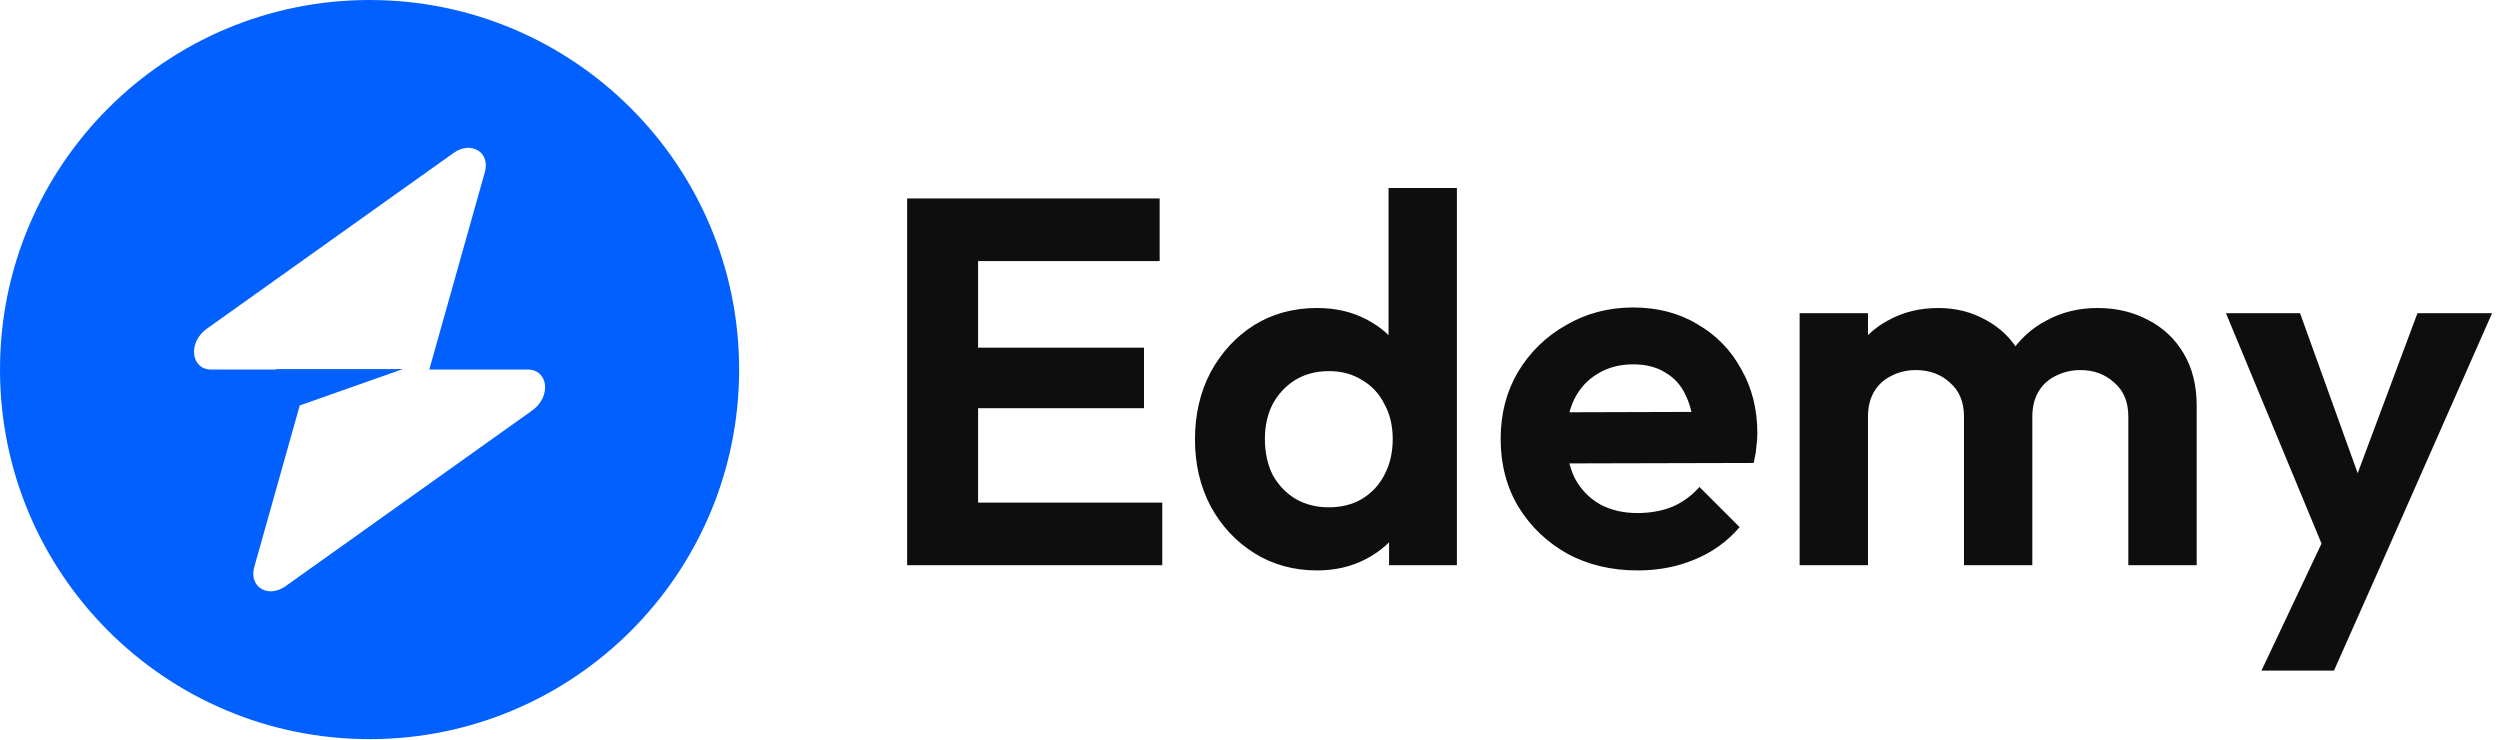
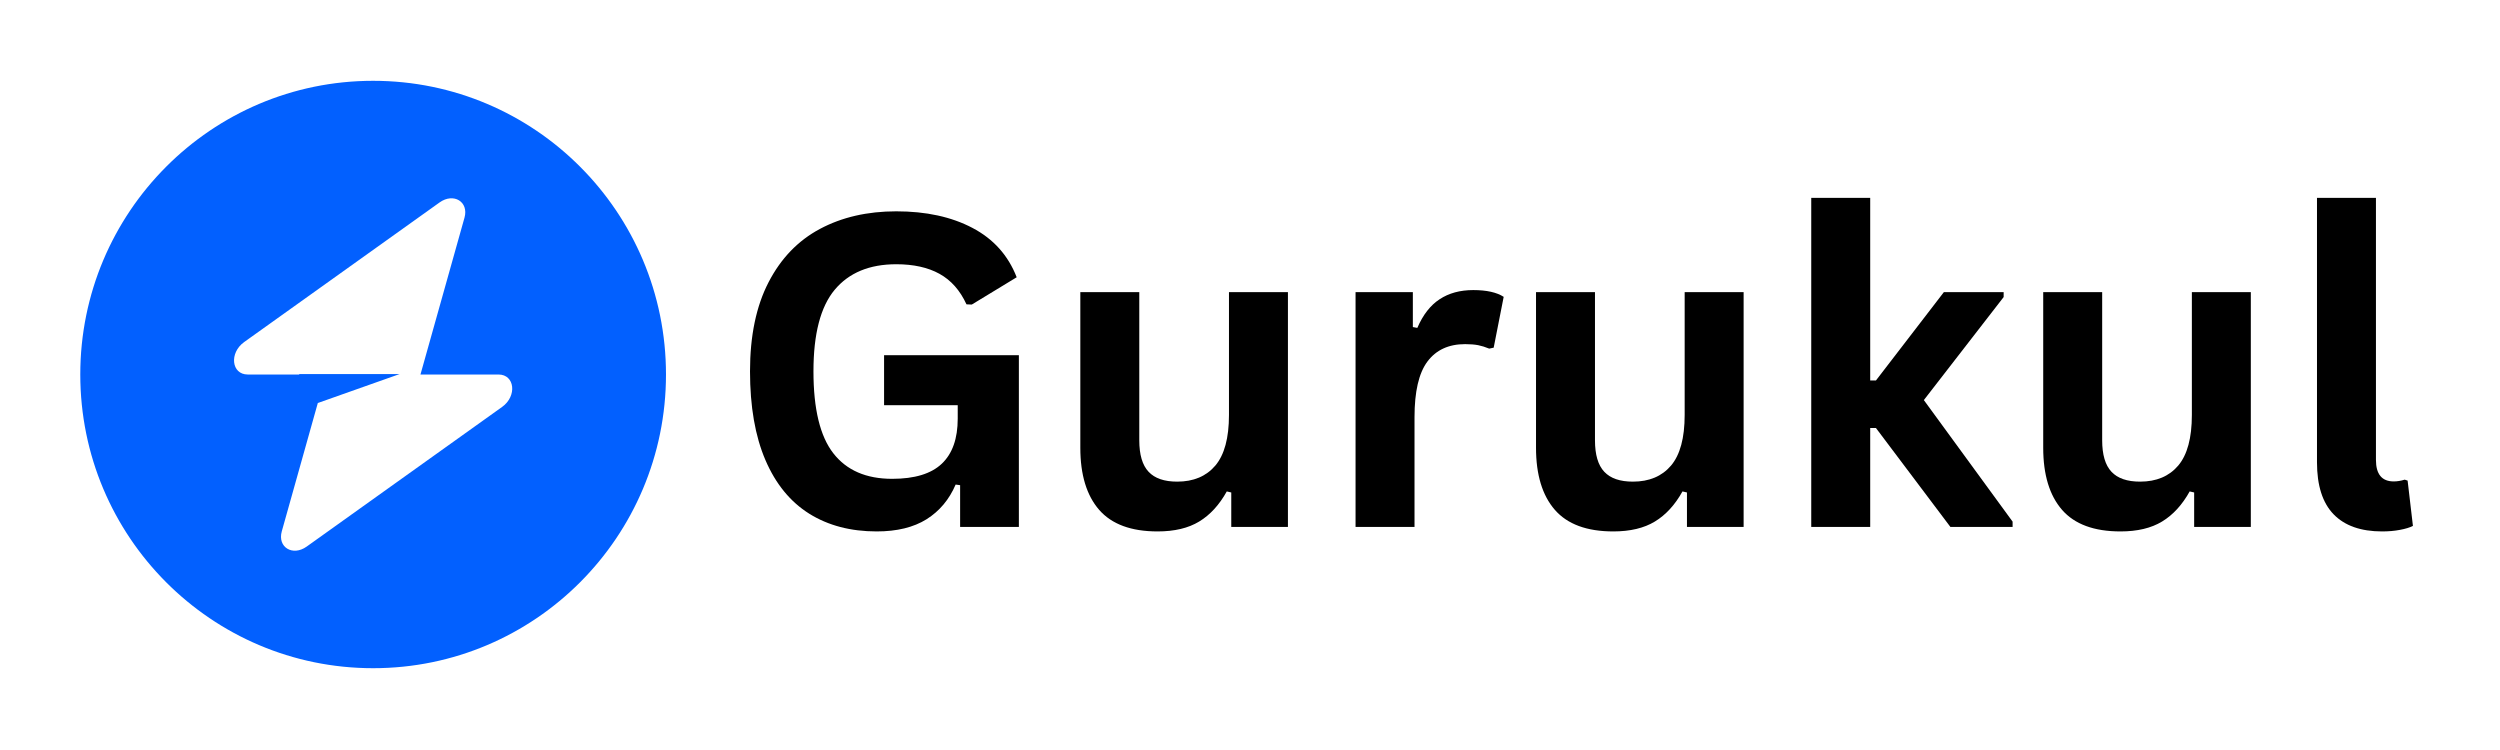
- <svg xmlns="http://www.w3.org/2000/svg" width="115" height="34" viewBox="0 0 115 34" fill="none">
-   <path fill-rule="evenodd" clip-rule="evenodd" d="M17 34C26.389 34 34 26.389 34 17C34 7.611 26.389 0 17 0C7.611 0 0 7.611 0 17C0 26.389 7.611 34 17 34ZM22.303 7.919C22.562 7.002 21.672 6.46 20.859 7.039L9.514 15.121C8.633 15.749 8.771 17 9.722 17H12.71V16.977H18.532L13.788 18.651L11.697 26.081C11.438 26.998 12.328 27.54 13.141 26.961L24.486 18.879C25.367 18.251 25.229 17 24.278 17H19.747L22.303 7.919Z" fill="#0260FF" />
-   <path d="M41.728 26V9.128H44.992V26H41.728ZM44.128 26V23.12H53.464V26H44.128ZM44.128 18.776V15.992H52.624V18.776H44.128ZM44.128 12.008V9.128H53.344V12.008H44.128ZM60.585 26.24C59.513 26.24 58.553 25.976 57.705 25.448C56.857 24.92 56.185 24.2 55.689 23.288C55.209 22.376 54.969 21.352 54.969 20.216C54.969 19.064 55.209 18.032 55.689 17.12C56.185 16.208 56.849 15.488 57.681 14.96C58.529 14.432 59.497 14.168 60.585 14.168C61.417 14.168 62.161 14.336 62.817 14.672C63.489 15.008 64.025 15.48 64.425 16.088C64.841 16.68 65.065 17.352 65.097 18.104V22.232C65.065 22.984 64.849 23.664 64.449 24.272C64.049 24.88 63.513 25.36 62.841 25.712C62.169 26.064 61.417 26.24 60.585 26.24ZM61.113 23.336C61.705 23.336 62.217 23.208 62.649 22.952C63.097 22.68 63.441 22.312 63.681 21.848C63.937 21.368 64.065 20.816 64.065 20.192C64.065 19.584 63.937 19.048 63.681 18.584C63.441 18.104 63.097 17.736 62.649 17.48C62.217 17.208 61.713 17.072 61.137 17.072C60.545 17.072 60.025 17.208 59.577 17.48C59.145 17.752 58.801 18.12 58.545 18.584C58.305 19.048 58.185 19.584 58.185 20.192C58.185 20.816 58.305 21.368 58.545 21.848C58.801 22.312 59.153 22.68 59.601 22.952C60.049 23.208 60.553 23.336 61.113 23.336ZM67.017 26H63.897V22.88L64.401 20.048L63.873 17.264V8.648H67.017V26ZM75.342 26.24C74.126 26.24 73.046 25.984 72.102 25.472C71.158 24.944 70.406 24.224 69.846 23.312C69.302 22.4 69.03 21.36 69.03 20.192C69.03 19.04 69.294 18.016 69.822 17.12C70.366 16.208 71.102 15.488 72.03 14.96C72.958 14.416 73.99 14.144 75.126 14.144C76.246 14.144 77.23 14.4 78.078 14.912C78.942 15.408 79.614 16.096 80.094 16.976C80.59 17.84 80.838 18.824 80.838 19.928C80.838 20.136 80.822 20.352 80.79 20.576C80.774 20.784 80.734 21.024 80.67 21.296L70.926 21.32V18.968L79.206 18.944L77.934 19.928C77.902 19.24 77.774 18.664 77.55 18.2C77.342 17.736 77.03 17.384 76.614 17.144C76.214 16.888 75.718 16.76 75.126 16.76C74.502 16.76 73.958 16.904 73.494 17.192C73.03 17.464 72.67 17.856 72.414 18.368C72.174 18.864 72.054 19.456 72.054 20.144C72.054 20.848 72.182 21.464 72.438 21.992C72.71 22.504 73.094 22.904 73.59 23.192C74.086 23.464 74.662 23.6 75.318 23.6C75.91 23.6 76.446 23.504 76.926 23.312C77.406 23.104 77.822 22.8 78.174 22.4L80.022 24.248C79.462 24.904 78.774 25.4 77.958 25.736C77.158 26.072 76.286 26.24 75.342 26.24ZM82.783 26V14.408H85.927V26H82.783ZM90.343 26V19.16C90.343 18.488 90.127 17.968 89.695 17.6C89.279 17.216 88.759 17.024 88.135 17.024C87.719 17.024 87.343 17.112 87.007 17.288C86.671 17.448 86.407 17.688 86.215 18.008C86.023 18.328 85.927 18.712 85.927 19.16L84.703 18.56C84.703 17.664 84.895 16.888 85.279 16.232C85.679 15.576 86.215 15.072 86.887 14.72C87.559 14.352 88.319 14.168 89.167 14.168C89.967 14.168 90.695 14.352 91.351 14.72C92.007 15.072 92.527 15.576 92.911 16.232C93.295 16.872 93.487 17.648 93.487 18.56V26H90.343ZM97.903 26V19.16C97.903 18.488 97.687 17.968 97.255 17.6C96.839 17.216 96.319 17.024 95.695 17.024C95.295 17.024 94.919 17.112 94.567 17.288C94.231 17.448 93.967 17.688 93.775 18.008C93.583 18.328 93.487 18.712 93.487 19.16L91.687 18.728C91.751 17.8 91.999 17 92.431 16.328C92.863 15.64 93.431 15.112 94.135 14.744C94.839 14.36 95.623 14.168 96.487 14.168C97.351 14.168 98.127 14.352 98.815 14.72C99.503 15.072 100.047 15.584 100.447 16.256C100.847 16.928 101.047 17.728 101.047 18.656V26H97.903ZM107.243 26.096L102.395 14.408H105.803L109.019 23.336H107.867L111.203 14.408H114.635L109.475 26.096H107.243ZM104.027 30.848L107.555 23.384L109.475 26.096L107.363 30.848H104.027Z" fill="#0E0E0E" />
+ <svg xmlns="http://www.w3.org/2000/svg" width="500" zoomAndPan="magnify" viewBox="0 0 375 112.5" height="150" preserveAspectRatio="xMidYMid meet" version="1.0">
+   <defs>
+     <g />
+     <clipPath id="8f7cee4fa9">
+       <path d="M 12.031 12.125 L 100 12.125 L 100 100.23 L 12.031 100.23 Z M 12.031 12.125 " clip-rule="nonzero" />
+     </clipPath>
+   </defs>
+   <g clip-path="url(#8f7cee4fa9)">
+     <path fill="#0260ff" d="M 55.969 100.23 C 80.23 100.23 99.898 80.504 99.898 56.176 C 99.898 31.844 80.23 12.121 55.969 12.121 C 31.711 12.121 12.043 31.844 12.043 56.176 C 12.043 80.504 31.711 100.23 55.969 100.23 Z M 69.676 32.645 C 70.34 30.266 68.043 28.863 65.941 30.363 L 36.629 51.305 C 34.352 52.934 34.707 56.176 37.164 56.176 L 44.883 56.176 L 44.883 56.113 L 59.93 56.113 L 47.672 60.453 L 42.266 79.707 C 41.602 82.082 43.898 83.488 46 81.988 L 75.312 61.043 C 77.59 59.418 77.23 56.176 74.773 56.176 L 63.07 56.176 Z M 69.676 32.645 " fill-opacity="1" fill-rule="evenodd" />
+   </g>
+   <g fill="#000000" fill-opacity="1">
+     <g transform="translate(108.8304, 79.04254)">
+       <g>
+         <path d="M 22.672 0.672 C 18.773 0.672 15.406 -0.211 12.562 -1.984 C 9.719 -3.766 7.523 -6.445 5.984 -10.031 C 4.441 -13.625 3.672 -18.062 3.672 -23.344 C 3.672 -28.664 4.598 -33.117 6.453 -36.703 C 8.305 -40.285 10.875 -42.953 14.156 -44.703 C 17.445 -46.461 21.266 -47.344 25.609 -47.344 C 30.078 -47.344 33.883 -46.516 37.031 -44.859 C 40.188 -43.203 42.398 -40.734 43.672 -37.453 L 36.938 -33.359 L 36.141 -33.391 C 35.18 -35.484 33.832 -37.008 32.094 -37.969 C 30.363 -38.926 28.203 -39.406 25.609 -39.406 C 21.586 -39.406 18.508 -38.129 16.375 -35.578 C 14.25 -33.035 13.188 -28.957 13.188 -23.344 C 13.188 -17.695 14.18 -13.598 16.172 -11.047 C 18.16 -8.492 21.102 -7.219 25 -7.219 C 28.363 -7.219 30.844 -7.973 32.438 -9.484 C 34.031 -10.992 34.828 -13.25 34.828 -16.25 L 34.828 -18.266 L 23.781 -18.266 L 23.781 -25.766 L 44 -25.766 L 44 0 L 35.188 0 L 35.188 -6.266 L 34.516 -6.359 C 33.555 -4.117 32.102 -2.383 30.156 -1.156 C 28.207 0.062 25.711 0.672 22.672 0.672 Z M 22.672 0.672 " />
+       </g>
+     </g>
+   </g>
+   <g fill="#000000" fill-opacity="1">
+     <g transform="translate(157.5177, 79.04254)">
+       <g>
+         <path d="M 16.125 0.672 C 12.164 0.672 9.242 -0.406 7.359 -2.562 C 5.473 -4.727 4.531 -7.832 4.531 -11.875 L 4.531 -35.219 L 13.375 -35.219 L 13.375 -13 C 13.375 -10.844 13.836 -9.27 14.766 -8.281 C 15.691 -7.289 17.125 -6.797 19.062 -6.797 C 21.508 -6.797 23.414 -7.598 24.781 -9.203 C 26.145 -10.816 26.828 -13.348 26.828 -16.797 L 26.828 -35.219 L 35.672 -35.219 L 35.672 0 L 27.172 0 L 27.172 -5.172 L 26.5 -5.328 C 25.375 -3.305 23.992 -1.801 22.359 -0.812 C 20.734 0.176 18.656 0.672 16.125 0.672 Z M 16.125 0.672 " />
+       </g>
+     </g>
+   </g>
+   <g fill="#000000" fill-opacity="1">
+     <g transform="translate(198.2553, 79.04254)">
+       <g>
+         <path d="M 5.078 0 L 5.078 -35.219 L 13.672 -35.219 L 13.672 -29.984 L 14.344 -29.859 C 15.188 -31.816 16.301 -33.25 17.688 -34.156 C 19.07 -35.07 20.754 -35.531 22.734 -35.531 C 24.734 -35.531 26.254 -35.191 27.297 -34.516 L 25.797 -26.891 L 25.125 -26.75 C 24.551 -26.988 24 -27.16 23.469 -27.266 C 22.938 -27.367 22.285 -27.422 21.516 -27.422 C 19.047 -27.422 17.16 -26.551 15.859 -24.812 C 14.566 -23.082 13.922 -20.301 13.922 -16.469 L 13.922 0 Z M 5.078 0 " />
+       </g>
+     </g>
+   </g>
+   <g fill="#000000" fill-opacity="1">
+     <g transform="translate(225.8714, 79.04254)">
+       <g>
+         <path d="M 16.125 0.672 C 12.164 0.672 9.242 -0.406 7.359 -2.562 C 5.473 -4.727 4.531 -7.832 4.531 -11.875 L 4.531 -35.219 L 13.375 -35.219 L 13.375 -13 C 13.375 -10.844 13.836 -9.27 14.766 -8.281 C 15.691 -7.289 17.125 -6.797 19.062 -6.797 C 21.508 -6.797 23.414 -7.598 24.781 -9.203 C 26.145 -10.816 26.828 -13.348 26.828 -16.797 L 26.828 -35.219 L 35.672 -35.219 L 35.672 0 L 27.172 0 L 27.172 -5.172 L 26.5 -5.328 C 25.375 -3.305 23.992 -1.801 22.359 -0.812 C 20.734 0.176 18.656 0.672 16.125 0.672 Z M 16.125 0.672 " />
+       </g>
+     </g>
+   </g>
+   <g fill="#000000" fill-opacity="1">
+     <g transform="translate(266.609, 79.04254)">
+       <g>
+         <path d="M 5.078 0 L 5.078 -49.359 L 13.922 -49.359 L 13.922 -21.969 L 14.781 -21.969 L 24.969 -35.219 L 33.938 -35.219 L 33.938 -34.484 L 21.969 -19.031 L 35.281 -0.797 L 35.281 0 L 25.953 0 L 14.781 -14.844 L 13.922 -14.844 L 13.922 0 Z M 5.078 0 " />
+       </g>
+     </g>
+   </g>
+   <g fill="#000000" fill-opacity="1">
+     <g transform="translate(301.9512, 79.04254)">
+       <g>
+         <path d="M 16.125 0.672 C 12.164 0.672 9.242 -0.406 7.359 -2.562 C 5.473 -4.727 4.531 -7.832 4.531 -11.875 L 4.531 -35.219 L 13.375 -35.219 L 13.375 -13 C 13.375 -10.844 13.836 -9.27 14.766 -8.281 C 15.691 -7.289 17.125 -6.797 19.062 -6.797 C 21.508 -6.797 23.414 -7.598 24.781 -9.203 C 26.145 -10.816 26.828 -13.348 26.828 -16.797 L 26.828 -35.219 L 35.672 -35.219 L 35.672 0 L 27.172 0 L 27.172 -5.172 L 26.5 -5.328 C 25.375 -3.305 23.992 -1.801 22.359 -0.812 C 20.734 0.176 18.656 0.672 16.125 0.672 Z M 16.125 0.672 " />
+       </g>
+     </g>
+   </g>
+   <g fill="#000000" fill-opacity="1">
+     <g transform="translate(342.6888, 79.04254)">
+       <g>
+         <path d="M 14.625 0.672 C 11.445 0.672 9.023 -0.18 7.359 -1.891 C 5.691 -3.609 4.859 -6.211 4.859 -9.703 L 4.859 -49.359 L 13.703 -49.359 L 13.703 -10.062 C 13.703 -7.906 14.594 -6.828 16.375 -6.828 C 16.883 -6.828 17.43 -6.914 18.016 -7.094 L 18.453 -6.953 L 19.25 -0.156 C 18.758 0.094 18.109 0.289 17.297 0.438 C 16.492 0.594 15.602 0.672 14.625 0.672 Z M 14.625 0.672 " />
+       </g>
+     </g>
+   </g>
</svg>
